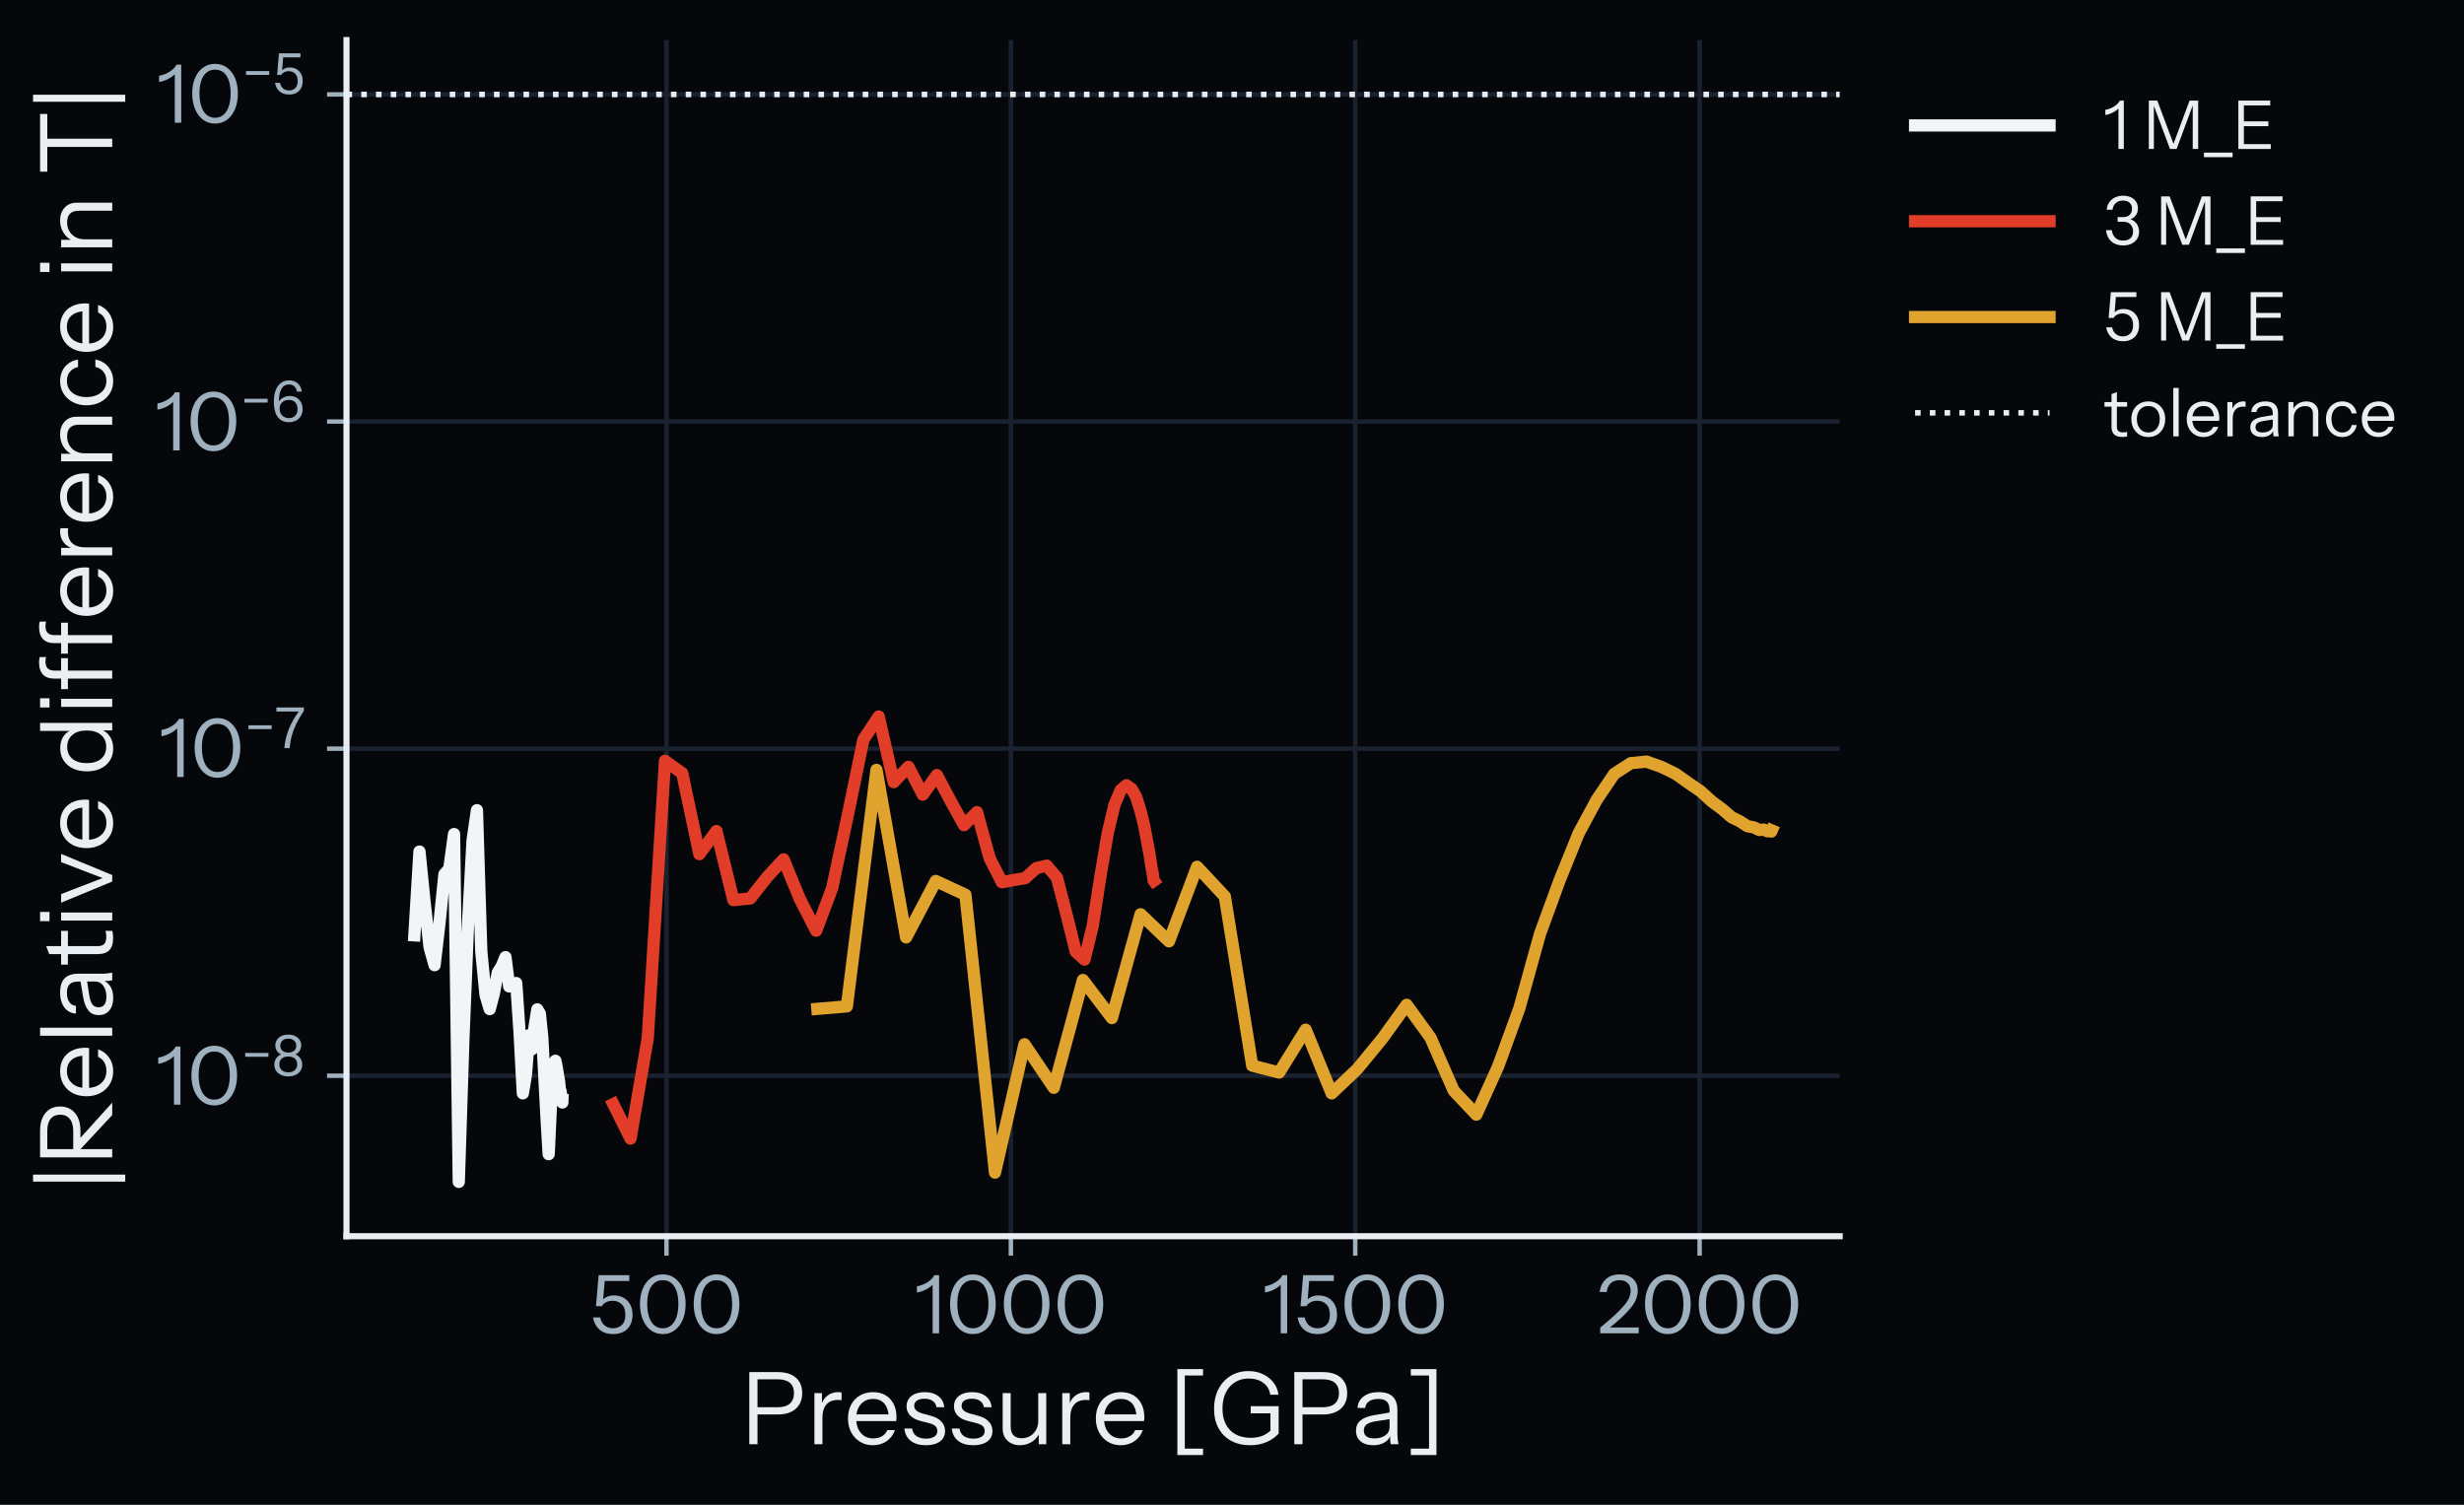
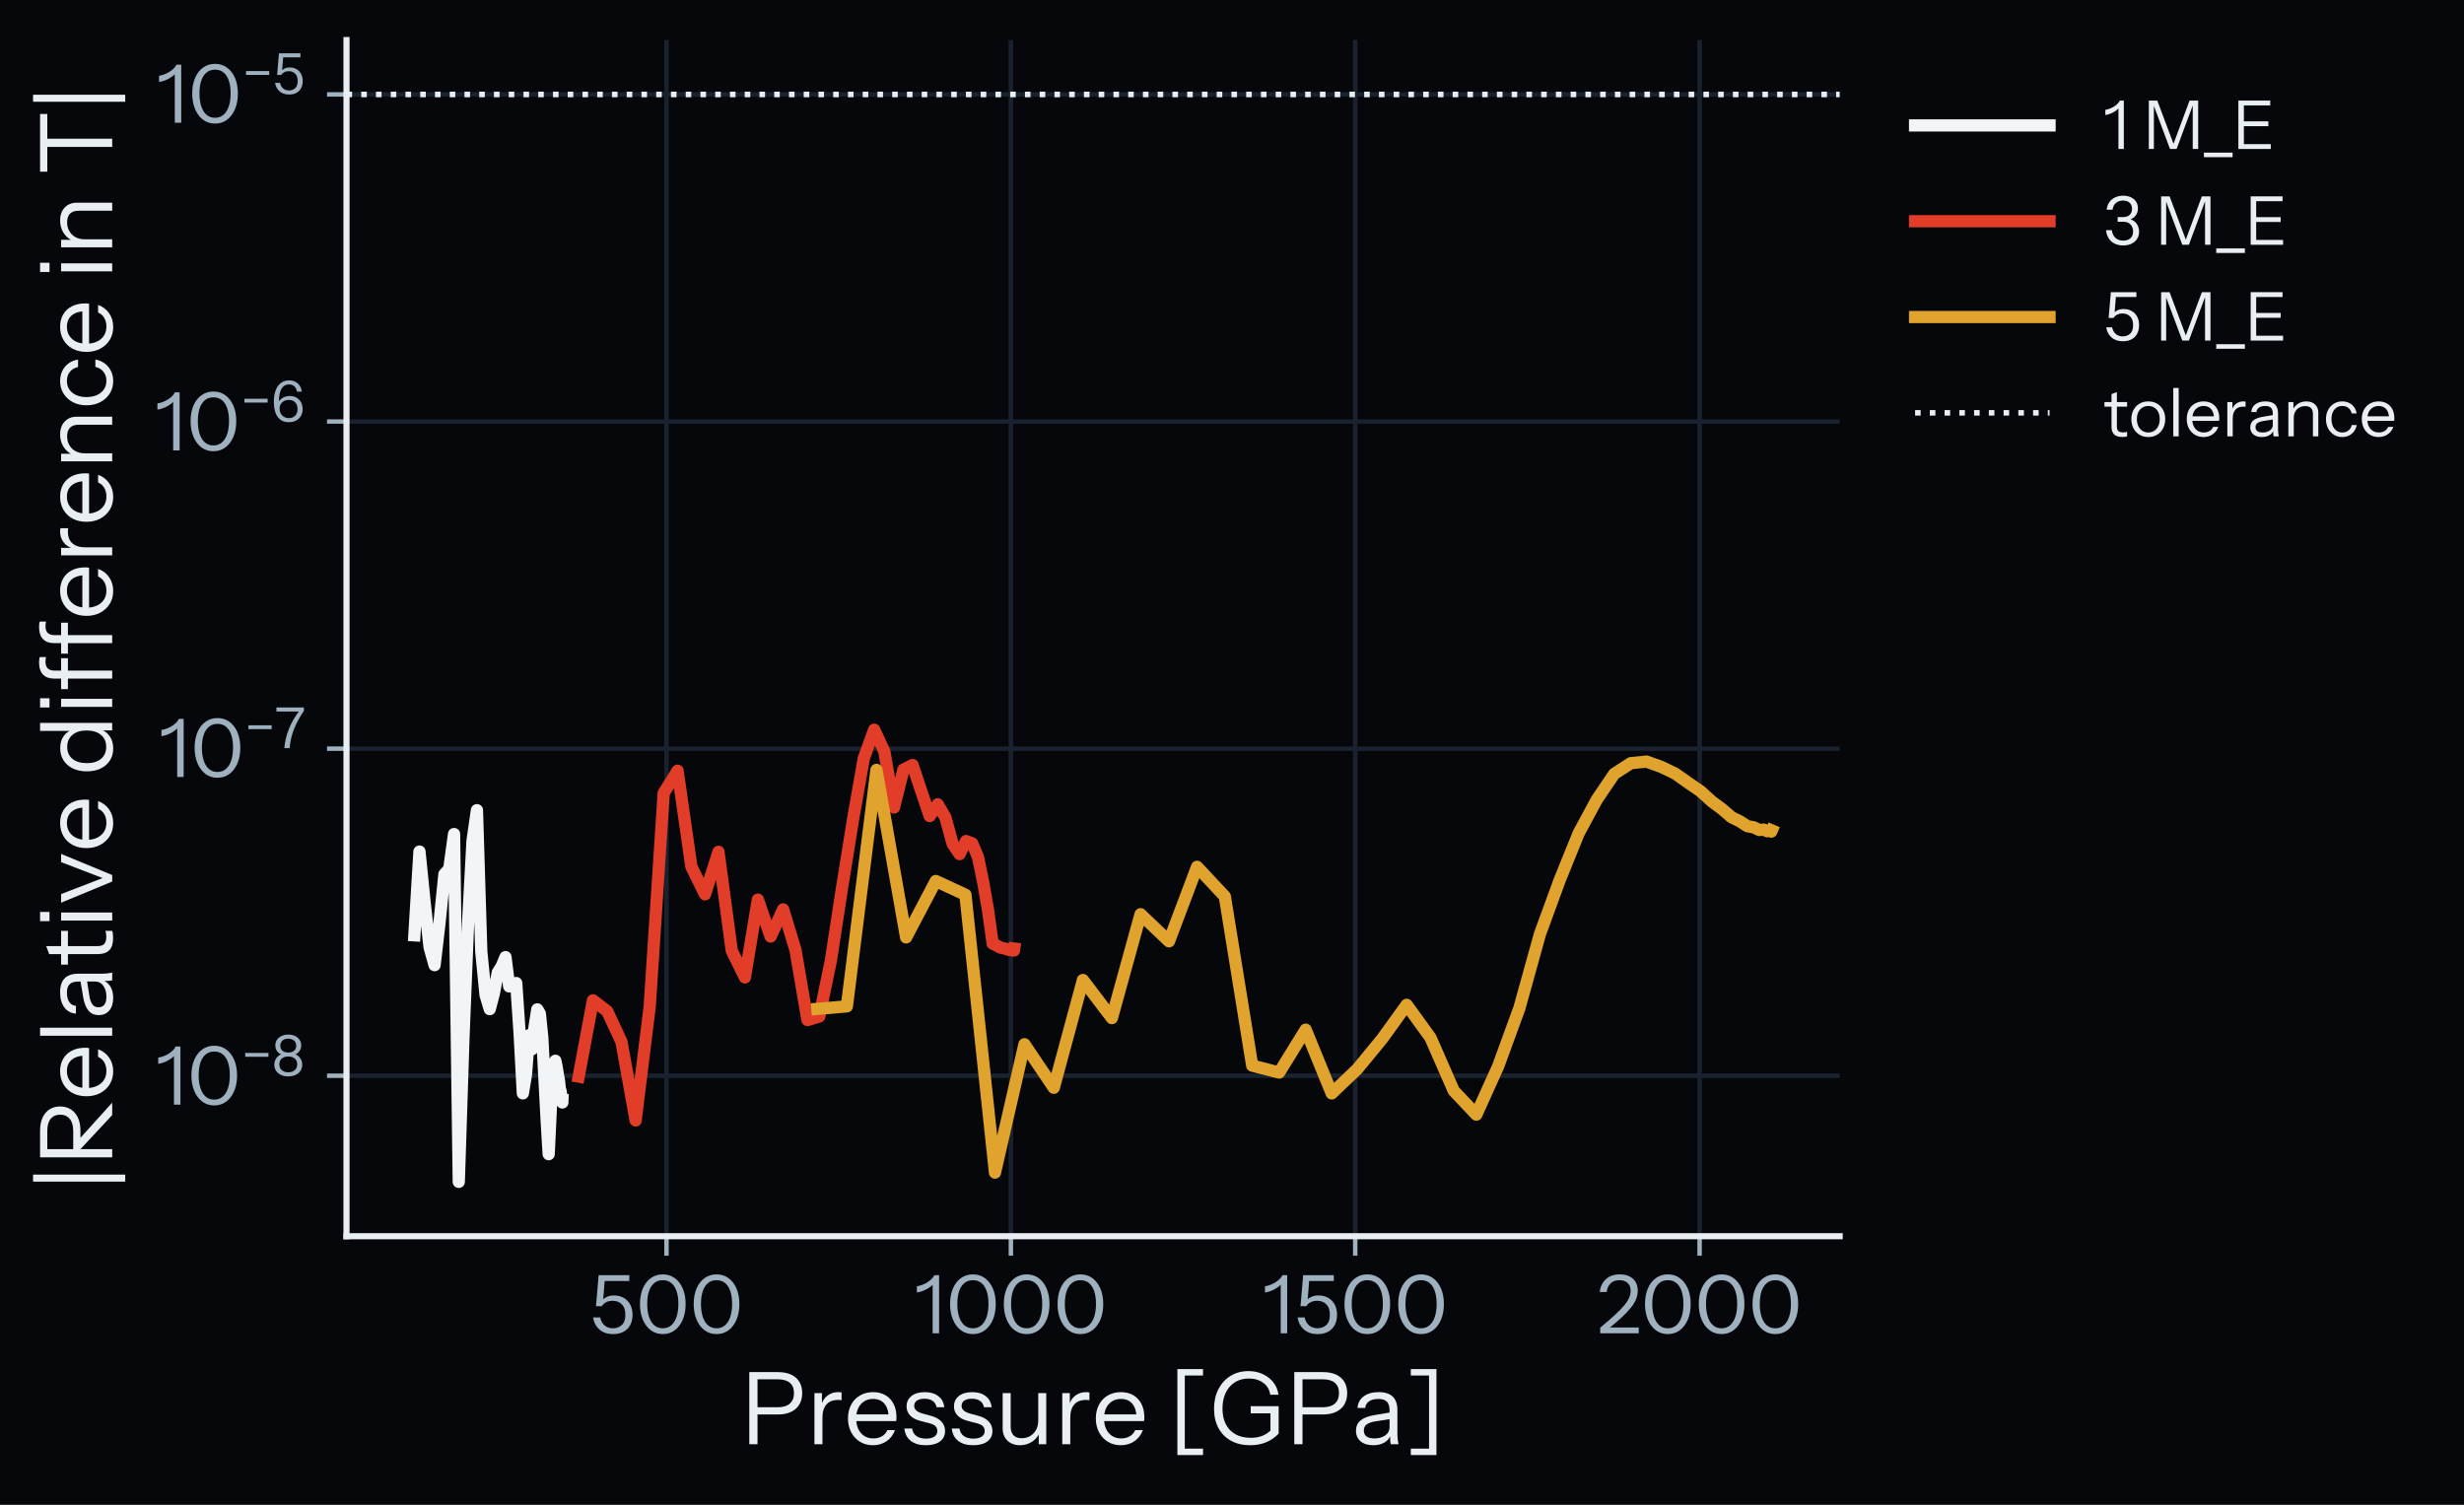
<svg xmlns="http://www.w3.org/2000/svg" xmlns:xlink="http://www.w3.org/1999/xlink" width="442.712pt" height="270.379pt" viewBox="0 0 442.712 270.379" version="1.1">
  <defs>
    <style type="text/css">*{stroke-linejoin: round; stroke-linecap: butt}</style>
  </defs>
  <g id="figure_1">
    <g id="patch_1">
      <path d="M 0 270.379  L 442.712 270.379  L 442.712 0  L 0 0  z " style="fill: #05070b" />
    </g>
    <g id="axes_1">
      <g id="patch_2">
        <path d="M 62.255 222.116  L 330.534 222.116  L 330.534 7.2  L 62.255 7.2  z " style="fill: #05070b" />
      </g>
      <g id="matplotlib.axis_1">
        <g id="xtick_1">
          <g id="line2d_1">
            <path d="M 119.753 222.116  L 119.753 7.2  " clip-path="url(#p4dc2a68f6b)" style="fill: none; stroke: #1a2230; stroke-width: 0.8; stroke-linecap: square" />
          </g>
          <g id="line2d_2">
            <defs>
              <path id="m2e974000b8" d="M 0 0  L 0 3.5  " style="stroke: #9fb0be; stroke-width: 0.8" />
            </defs>
            <g>
              <use xlink:href="#m2e974000b8" x="119.753" y="222.116" style="fill: #9fb0be; stroke: #9fb0be; stroke-width: 0.8" />
            </g>
          </g>
          <g id="text_1">
            <g style="fill: #9fb0be" transform="translate(105.9349 239.5564) scale(0.145 -0.145)">
              <defs>
                <path id="InstrumentSans-Regular-35" d="M 1869 -64  Q 1184 -64 774 304  Q 365 672 275 1261  L 838 1261  Q 922 845 1194 621  Q 1466 397 1856 397  Q 2266 397 2550 653  Q 2835 909 2835 1466  Q 2835 2022 2550 2300  Q 2266 2579 1830 2579  Q 1517 2579 1286 2451  Q 1056 2323 979 2150  L 506 2150  L 717 4608  L 3149 4608  L 3149 4147  L 1030 4147  L 1210 4339  L 1062 2483  L 941 2528  Q 1056 2720 1312 2861  Q 1568 3002 1939 3002  Q 2368 3002 2697 2816  Q 3027 2630 3216 2288  Q 3405 1946 3405 1466  Q 3405 986 3216 643  Q 3027 301 2684 118  Q 2342 -64 1869 -64  z " transform="scale(0.015625)" />
                <path id="InstrumentSans-Regular-30" d="M 2131 -64  Q 1587 -64 1180 240  Q 774 544 547 1085  Q 320 1626 320 2323  Q 320 3021 544 3549  Q 768 4077 1177 4374  Q 1587 4672 2131 4672  Q 2675 4672 3081 4374  Q 3488 4077 3715 3549  Q 3942 3021 3942 2323  Q 3942 1619 3715 1081  Q 3488 544 3081 240  Q 2675 -64 2131 -64  z M 2131 397  Q 2522 397 2797 630  Q 3072 864 3219 1296  Q 3366 1728 3366 2330  Q 3366 2925 3222 3347  Q 3078 3770 2803 3990  Q 2528 4211 2131 4211  Q 1734 4211 1459 3987  Q 1184 3763 1040 3344  Q 896 2925 896 2330  Q 896 1728 1043 1293  Q 1190 858 1465 627  Q 1741 397 2131 397  z " transform="scale(0.015625)" />
              </defs>
              <use xlink:href="#InstrumentSans-Regular-35" />
              <use xlink:href="#InstrumentSans-Regular-30" transform="translate(57.39999 0)" />
              <use xlink:href="#InstrumentSans-Regular-30" transform="translate(124 0)" />
            </g>
          </g>
        </g>
        <g id="xtick_2">
          <g id="line2d_3">
            <path d="M 181.626 222.116  L 181.626 7.2  " clip-path="url(#p4dc2a68f6b)" style="fill: none; stroke: #1a2230; stroke-width: 0.8; stroke-linecap: square" />
          </g>
          <g id="line2d_4">
            <g>
              <use xlink:href="#m2e974000b8" x="181.626" y="222.116" style="fill: #9fb0be; stroke: #9fb0be; stroke-width: 0.8" />
            </g>
          </g>
          <g id="text_2">
            <g style="fill: #9fb0be" transform="translate(164.3071 239.5564) scale(0.145 -0.145)">
              <defs>
                <path id="InstrumentSans-Regular-31" d="M 1440 0  L 1440 4083  L 1574 4051  Q 1498 3878 1280 3705  Q 1062 3533 777 3405  Q 493 3277 192 3232  L 192 3725  Q 493 3776 768 3904  Q 1043 4032 1257 4214  Q 1472 4397 1574 4608  L 1952 4608  L 1952 0  L 1440 0  z " transform="scale(0.015625)" />
              </defs>
              <use xlink:href="#InstrumentSans-Regular-31" />
              <use xlink:href="#InstrumentSans-Regular-30" transform="translate(39.09999 0)" />
              <use xlink:href="#InstrumentSans-Regular-30" transform="translate(105.7 0)" />
              <use xlink:href="#InstrumentSans-Regular-30" transform="translate(172.3 0)" />
            </g>
          </g>
        </g>
        <g id="xtick_3">
          <g id="line2d_5">
            <path d="M 243.498 222.116  L 243.498 7.2  " clip-path="url(#p4dc2a68f6b)" style="fill: none; stroke: #1a2230; stroke-width: 0.8; stroke-linecap: square" />
          </g>
          <g id="line2d_6">
            <g>
              <use xlink:href="#m2e974000b8" x="243.498" y="222.116" style="fill: #9fb0be; stroke: #9fb0be; stroke-width: 0.8" />
            </g>
          </g>
          <g id="text_3">
            <g style="fill: #9fb0be" transform="translate(226.8458 239.5564) scale(0.145 -0.145)">
              <use xlink:href="#InstrumentSans-Regular-31" />
              <use xlink:href="#InstrumentSans-Regular-35" transform="translate(39.09999 0)" />
              <use xlink:href="#InstrumentSans-Regular-30" transform="translate(96.49998 0)" />
              <use xlink:href="#InstrumentSans-Regular-30" transform="translate(163.1 0)" />
            </g>
          </g>
        </g>
        <g id="xtick_4">
          <g id="line2d_7">
            <path d="M 305.371 222.116  L 305.371 7.2  " clip-path="url(#p4dc2a68f6b)" style="fill: none; stroke: #1a2230; stroke-width: 0.8; stroke-linecap: square" />
          </g>
          <g id="line2d_8">
            <g>
              <use xlink:href="#m2e974000b8" x="305.371" y="222.116" style="fill: #9fb0be; stroke: #9fb0be; stroke-width: 0.8" />
            </g>
          </g>
          <g id="text_4">
            <g style="fill: #9fb0be" transform="translate(286.9353 239.5564) scale(0.145 -0.145)">
              <defs>
                <path id="InstrumentSans-Regular-32" d="M 256 0  L 256 448  Q 947 1018 1411 1446  Q 1875 1875 2153 2208  Q 2432 2541 2550 2819  Q 2669 3098 2669 3366  Q 2669 3763 2432 3987  Q 2195 4211 1779 4211  Q 1350 4211 1088 3968  Q 826 3725 768 3270  L 218 3270  Q 282 3898 701 4285  Q 1120 4672 1818 4672  Q 2464 4672 2848 4326  Q 3232 3981 3232 3379  Q 3232 3053 3107 2726  Q 2982 2400 2697 2041  Q 2413 1683 1949 1251  Q 1485 819 800 275  L 678 461  L 3309 461  L 3309 0  L 256 0  z " transform="scale(0.015625)" />
              </defs>
              <use xlink:href="#InstrumentSans-Regular-32" />
              <use xlink:href="#InstrumentSans-Regular-30" transform="translate(54.49999 0)" />
              <use xlink:href="#InstrumentSans-Regular-30" transform="translate(121.1 0)" />
              <use xlink:href="#InstrumentSans-Regular-30" transform="translate(187.7 0)" />
            </g>
          </g>
        </g>
        <g id="text_5">
          <g style="fill: #e9eef2" transform="translate(133.081 259.4889) scale(0.18 -0.18)">
            <defs>
              <path id="InstrumentSans-Regular-50" d="M 550 0  L 550 4608  L 2381 4608  Q 2874 4608 3219 4448  Q 3565 4288 3747 3987  Q 3930 3686 3930 3264  Q 3930 2842 3747 2538  Q 3565 2234 3219 2067  Q 2874 1901 2381 1901  L 934 1901  L 934 2362  L 2362 2362  Q 2874 2362 3139 2595  Q 3405 2829 3405 3264  Q 3405 3699 3142 3923  Q 2880 4147 2362 4147  L 1075 4147  L 1075 0  L 550 0  z " transform="scale(0.015625)" />
              <path id="InstrumentSans-Regular-72" d="M 512 0  L 512 3264  L 992 3264  L 992 2432  L 1024 2432  L 1024 0  L 512 0  z M 1024 1702  L 941 2477  Q 1056 2893 1350 3110  Q 1645 3328 2029 3328  Q 2189 3328 2246 3302  L 2246 2810  Q 2214 2822 2156 2825  Q 2099 2829 2016 2829  Q 1530 2829 1277 2537  Q 1024 2246 1024 1702  z " transform="scale(0.015625)" />
              <path id="InstrumentSans-Regular-65" d="M 1850 -64  Q 1382 -64 1024 157  Q 666 378 461 762  Q 256 1146 256 1645  Q 256 2144 457 2525  Q 659 2906 1024 3117  Q 1389 3328 1862 3328  Q 2317 3328 2653 3129  Q 2989 2931 3171 2572  Q 3354 2214 3354 1728  Q 3354 1664 3350 1606  Q 3347 1549 3334 1478  L 640 1478  L 640 1907  L 3021 1907  L 2854 1670  Q 2854 2259 2595 2576  Q 2336 2893 1862 2893  Q 1376 2893 1078 2557  Q 781 2221 781 1651  Q 781 1069 1078 720  Q 1376 371 1875 371  Q 2189 371 2425 508  Q 2662 646 2771 902  L 3258 902  Q 3098 454 2723 195  Q 2349 -64 1850 -64  z " transform="scale(0.015625)" />
              <path id="InstrumentSans-Regular-73" d="M 1619 -64  Q 1018 -64 659 214  Q 301 493 250 1005  L 742 1005  Q 787 691 1017 524  Q 1248 358 1632 358  Q 1971 358 2163 486  Q 2355 614 2355 851  Q 2355 1018 2246 1142  Q 2138 1267 1811 1350  L 1286 1485  Q 838 1600 614 1840  Q 390 2080 390 2413  Q 390 2835 704 3081  Q 1018 3328 1555 3328  Q 2086 3328 2419 3072  Q 2752 2816 2797 2362  L 2304 2362  Q 2259 2624 2060 2765  Q 1862 2906 1536 2906  Q 1222 2906 1049 2787  Q 877 2669 877 2451  Q 877 2285 1001 2163  Q 1126 2042 1421 1958  L 1933 1818  Q 2387 1696 2617 1446  Q 2848 1197 2848 845  Q 2848 416 2521 176  Q 2195 -64 1619 -64  z " transform="scale(0.015625)" />
              <path id="InstrumentSans-Regular-75" d="M 1574 -64  Q 1254 -64 1004 67  Q 755 198 614 438  Q 474 678 474 992  L 474 3264  L 986 3264  L 986 1126  Q 986 755 1168 569  Q 1350 384 1690 384  Q 1997 384 2233 525  Q 2470 666 2608 918  Q 2746 1171 2746 1498  L 2829 723  Q 2669 358 2329 147  Q 1990 -64 1574 -64  z M 2778 0  L 2778 768  L 2746 768  L 2746 3264  L 3258 3264  L 3258 0  L 2778 0  z " transform="scale(0.015625)" />
              <path id="InstrumentSans-Regular-20" transform="scale(0.015625)" />
              <path id="InstrumentSans-Regular-5b" d="M 576 -691  L 576 4800  L 2214 4800  L 2214 4390  L 1050 4390  L 1050 -282  L 2214 -282  L 2214 -691  L 576 -691  z " transform="scale(0.015625)" />
              <path id="InstrumentSans-Regular-47" d="M 2624 -64  Q 1920 -64 1401 224  Q 883 512 601 1033  Q 320 1555 320 2266  Q 320 2976 598 3517  Q 877 4058 1373 4365  Q 1869 4672 2515 4672  Q 3021 4672 3433 4480  Q 3846 4288 4112 3949  Q 4378 3610 4435 3162  L 3910 3162  Q 3846 3635 3472 3916  Q 3098 4198 2534 4198  Q 2029 4198 1651 3958  Q 1274 3718 1066 3289  Q 858 2861 858 2278  Q 858 1696 1072 1277  Q 1286 858 1692 634  Q 2099 410 2669 410  Q 3059 410 3366 522  Q 3674 634 3923 870  L 4448 678  Q 4096 307 3638 121  Q 3181 -64 2624 -64  z M 3923 678  L 3923 2170  L 4122 1971  L 2662 1971  L 2662 2432  L 4448 2432  L 4448 678  L 3923 678  z " transform="scale(0.015625)" />
              <path id="InstrumentSans-Regular-61" d="M 2515 0  Q 2490 109 2480 249  Q 2470 390 2470 608  L 2438 608  L 2438 2170  Q 2438 2541 2268 2717  Q 2099 2893 1722 2893  Q 1350 2893 1129 2742  Q 909 2592 883 2317  L 390 2317  Q 422 2790 787 3059  Q 1152 3328 1741 3328  Q 2349 3328 2643 3040  Q 2938 2752 2938 2176  L 2938 608  Q 2938 467 2957 316  Q 2976 166 3008 0  L 2515 0  z M 1395 -64  Q 890 -64 592 182  Q 294 429 294 858  Q 294 1286 588 1523  Q 883 1760 1446 1856  L 2586 2048  L 2586 1626  L 1523 1459  Q 1165 1402 979 1267  Q 794 1133 794 877  Q 794 627 963 499  Q 1133 371 1466 371  Q 1894 371 2166 566  Q 2438 762 2438 1075  L 2522 621  Q 2419 294 2121 115  Q 1824 -64 1395 -64  z " transform="scale(0.015625)" />
              <path id="InstrumentSans-Regular-5d" d="M 2022 4800  L 2022 -691  L 384 -691  L 384 -282  L 1549 -282  L 1549 4390  L 384 4390  L 384 4800  L 2022 4800  z " transform="scale(0.015625)" />
            </defs>
            <use xlink:href="#InstrumentSans-Regular-50" />
            <use xlink:href="#InstrumentSans-Regular-72" transform="translate(65.59999 0)" />
            <use xlink:href="#InstrumentSans-Regular-65" transform="translate(103.1 0)" />
            <use xlink:href="#InstrumentSans-Regular-73" transform="translate(159.5 0)" />
            <use xlink:href="#InstrumentSans-Regular-73" transform="translate(206.8 0)" />
            <use xlink:href="#InstrumentSans-Regular-75" transform="translate(254.0999 0)" />
            <use xlink:href="#InstrumentSans-Regular-72" transform="translate(312.9999 0)" />
            <use xlink:href="#InstrumentSans-Regular-65" transform="translate(350.4999 0)" />
            <use xlink:href="#InstrumentSans-Regular-20" transform="translate(406.8999 0)" />
            <use xlink:href="#InstrumentSans-Regular-5b" transform="translate(426.8999 0)" />
            <use xlink:href="#InstrumentSans-Regular-47" transform="translate(467.4999 0)" />
            <use xlink:href="#InstrumentSans-Regular-50" transform="translate(543.9999 0)" />
            <use xlink:href="#InstrumentSans-Regular-61" transform="translate(609.5999 0)" />
            <use xlink:href="#InstrumentSans-Regular-5d" transform="translate(662.8999 0)" />
          </g>
        </g>
      </g>
      <g id="matplotlib.axis_2">
        <g id="ytick_1">
          <g id="line2d_9">
            <path d="M 62.255 193.283  L 330.534 193.283  " clip-path="url(#p4dc2a68f6b)" style="fill: none; stroke: #1a2230; stroke-width: 0.8; stroke-linecap: square" />
          </g>
          <g id="line2d_10">
            <defs>
              <path id="m2f46859ac6" d="M 0 0  L -3.5 0  " style="stroke: #9fb0be; stroke-width: 0.8" />
            </defs>
            <g>
              <use xlink:href="#m2f46859ac6" x="62.255" y="193.283" style="fill: #9fb0be; stroke: #9fb0be; stroke-width: 0.8" />
            </g>
          </g>
          <g id="text_6">
            <g style="fill: #9fb0be" transform="translate(27.995 198.5027) scale(0.145 -0.145)">
              <defs>
                <path id="InstrumentSans-Regular-2212" d="M 384 2157  L 384 2592  L 3014 2592  L 3014 2157  L 384 2157  z " transform="scale(0.015625)" />
                <path id="InstrumentSans-Regular-38" d="M 1862 -64  Q 1376 -64 1021 109  Q 666 282 474 582  Q 282 883 282 1254  Q 282 1600 435 1881  Q 589 2163 848 2329  Q 1107 2496 1421 2496  L 1434 2362  Q 1139 2362 902 2506  Q 666 2650 531 2899  Q 397 3149 397 3450  Q 397 3808 582 4083  Q 768 4358 1101 4515  Q 1434 4672 1869 4672  Q 2304 4672 2630 4515  Q 2957 4358 3142 4083  Q 3328 3808 3328 3456  Q 3328 3149 3193 2902  Q 3059 2656 2822 2509  Q 2586 2362 2285 2362  L 2304 2496  Q 2624 2496 2880 2329  Q 3136 2163 3289 1881  Q 3443 1600 3443 1254  Q 3443 883 3251 582  Q 3059 282 2704 109  Q 2349 -64 1862 -64  z M 1862 397  Q 2330 397 2602 646  Q 2874 896 2874 1306  Q 2874 1715 2605 1952  Q 2336 2189 1862 2189  Q 1389 2189 1120 1952  Q 851 1715 851 1306  Q 851 896 1123 646  Q 1395 397 1862 397  z M 1862 2637  Q 2285 2637 2525 2848  Q 2765 3059 2765 3411  Q 2765 3776 2515 3993  Q 2266 4211 1862 4211  Q 1453 4211 1206 3993  Q 960 3776 960 3411  Q 960 3059 1203 2848  Q 1446 2637 1862 2637  z " transform="scale(0.015625)" />
              </defs>
              <use xlink:href="#InstrumentSans-Regular-31" transform="translate(0 0.2)" />
              <use xlink:href="#InstrumentSans-Regular-30" transform="translate(39.09999 0.2)" />
              <use xlink:href="#InstrumentSans-Regular-2212" transform="translate(106.5925 35.9) scale(0.7)" />
              <use xlink:href="#InstrumentSans-Regular-38" transform="translate(143.7625 35.9) scale(0.7)" />
            </g>
          </g>
        </g>
        <g id="ytick_2">
          <g id="line2d_11">
            <path d="M 62.255 134.511  L 330.534 134.511  " clip-path="url(#p4dc2a68f6b)" style="fill: none; stroke: #1a2230; stroke-width: 0.8; stroke-linecap: square" />
          </g>
          <g id="line2d_12">
            <g>
              <use xlink:href="#m2f46859ac6" x="62.255" y="134.511" style="fill: #9fb0be; stroke: #9fb0be; stroke-width: 0.8" />
            </g>
          </g>
          <g id="text_7">
            <g style="fill: #9fb0be" transform="translate(28.575 139.7315) scale(0.145 -0.145)">
              <defs>
                <path id="InstrumentSans-Regular-37" d="M 1050 0  Q 1139 1088 1558 2153  Q 1978 3219 2816 4333  L 2848 4147  L 154 4147  L 154 4608  L 3264 4608  L 3264 4224  Q 2752 3475 2416 2777  Q 2080 2080 1894 1398  Q 1709 717 1658 0  L 1050 0  z " transform="scale(0.015625)" />
              </defs>
              <use xlink:href="#InstrumentSans-Regular-31" transform="translate(0 0.9)" />
              <use xlink:href="#InstrumentSans-Regular-30" transform="translate(39.09999 0.9)" />
              <use xlink:href="#InstrumentSans-Regular-2212" transform="translate(106.5925 36.6) scale(0.7)" />
              <use xlink:href="#InstrumentSans-Regular-37" transform="translate(143.7625 36.6) scale(0.7)" />
            </g>
          </g>
        </g>
        <g id="ytick_3">
          <g id="line2d_13">
            <path d="M 62.255 75.74  L 330.534 75.74  " clip-path="url(#p4dc2a68f6b)" style="fill: none; stroke: #1a2230; stroke-width: 0.8; stroke-linecap: square" />
          </g>
          <g id="line2d_14">
            <g>
              <use xlink:href="#m2f46859ac6" x="62.255" y="75.74" style="fill: #9fb0be; stroke: #9fb0be; stroke-width: 0.8" />
            </g>
          </g>
          <g id="text_8">
            <g style="fill: #9fb0be" transform="translate(27.85 80.96019) scale(0.145 -0.145)">
              <defs>
                <path id="InstrumentSans-Regular-36" d="M 2010 -64  Q 1197 -64 758 528  Q 320 1120 320 2240  Q 320 3014 528 3558  Q 736 4102 1126 4387  Q 1517 4672 2054 4672  Q 2643 4672 3027 4333  Q 3411 3994 3494 3398  L 2931 3398  Q 2874 3795 2640 4003  Q 2406 4211 2048 4211  Q 1478 4211 1187 3724  Q 896 3238 896 2266  L 896 1850  L 749 1907  Q 806 2208 1004 2432  Q 1203 2656 1497 2781  Q 1792 2906 2131 2906  Q 2566 2906 2889 2717  Q 3213 2528 3395 2192  Q 3578 1856 3578 1408  Q 3578 966 3379 633  Q 3181 301 2829 118  Q 2477 -64 2010 -64  z M 2029 397  Q 2464 397 2733 672  Q 3002 947 3002 1414  Q 3002 1901 2742 2179  Q 2483 2458 2016 2458  Q 1568 2458 1270 2195  Q 973 1933 973 1472  Q 973 1152 1110 909  Q 1248 666 1488 531  Q 1728 397 2029 397  z " transform="scale(0.015625)" />
              </defs>
              <use xlink:href="#InstrumentSans-Regular-31" transform="translate(0 0.2)" />
              <use xlink:href="#InstrumentSans-Regular-30" transform="translate(39.09999 0.2)" />
              <use xlink:href="#InstrumentSans-Regular-2212" transform="translate(106.5925 35.9) scale(0.7)" />
              <use xlink:href="#InstrumentSans-Regular-36" transform="translate(143.7625 35.9) scale(0.7)" />
            </g>
          </g>
        </g>
        <g id="ytick_4">
          <g id="line2d_15">
            <path d="M 62.255 16.969  L 330.534 16.969  " clip-path="url(#p4dc2a68f6b)" style="fill: none; stroke: #1a2230; stroke-width: 0.8; stroke-linecap: square" />
          </g>
          <g id="line2d_16">
            <g>
              <use xlink:href="#m2f46859ac6" x="62.255" y="16.969" style="fill: #9fb0be; stroke: #9fb0be; stroke-width: 0.8" />
            </g>
          </g>
          <g id="text_9">
            <g style="fill: #9fb0be" transform="translate(28.14 22.18893) scale(0.145 -0.145)">
              <use xlink:href="#InstrumentSans-Regular-31" transform="translate(0 0.9)" />
              <use xlink:href="#InstrumentSans-Regular-30" transform="translate(39.09999 0.9)" />
              <use xlink:href="#InstrumentSans-Regular-2212" transform="translate(106.5925 36.6) scale(0.7)" />
              <use xlink:href="#InstrumentSans-Regular-35" transform="translate(143.7625 36.6) scale(0.7)" />
            </g>
          </g>
        </g>
        <g id="text_10">
          <g style="fill: #e9eef2" transform="translate(20.16 213.8508) rotate(-90) scale(0.18 -0.18)">
            <defs>
              <path id="InstrumentSans-Regular-7c" d="M 550 -832  L 550 5056  L 998 5056  L 998 -832  L 550 -832  z " transform="scale(0.015625)" />
              <path id="InstrumentSans-Regular-52" d="M 550 0  L 550 4608  L 2253 4608  Q 2746 4608 3091 4448  Q 3437 4288 3619 4003  Q 3802 3718 3802 3328  Q 3802 2938 3619 2646  Q 3437 2355 3091 2192  Q 2746 2029 2253 2029  L 934 2029  L 934 2490  L 2234 2490  Q 2746 2490 3011 2714  Q 3277 2938 3277 3328  Q 3277 3712 3014 3929  Q 2752 4147 2234 4147  L 1075 4147  L 1075 0  L 550 0  z M 3251 0  L 800 2285  L 1517 2285  L 4045 0  L 3251 0  z " transform="scale(0.015625)" />
              <path id="InstrumentSans-Regular-6c" d="M 512 0  L 512 4608  L 1024 4608  L 1024 0  L 512 0  z " transform="scale(0.015625)" />
              <path id="InstrumentSans-Regular-74" d="M 1818 -58  Q 1274 -58 1027 188  Q 781 435 781 902  L 781 4026  L 1293 4218  L 1293 909  Q 1293 634 1433 506  Q 1574 378 1894 378  Q 2022 378 2115 394  Q 2208 410 2266 435  L 2266 0  Q 2202 -26 2083 -42  Q 1965 -58 1818 -58  z M 109 2829  L 109 3264  L 2266 3264  L 2266 2829  L 109 2829  z " transform="scale(0.015625)" />
              <path id="InstrumentSans-Regular-69" d="M 512 0  L 512 3264  L 1024 3264  L 1024 0  L 512 0  z M 472 4006  L 472 4608  L 1061 4608  L 1061 4006  L 472 4006  z " transform="scale(0.015625)" />
              <path id="InstrumentSans-Regular-76" d="M 1466 0  L 115 3264  L 666 3264  L 1792 346  L 1587 346  L 2707 3264  L 3232 3264  L 1882 0  L 1466 0  z " transform="scale(0.015625)" />
              <path id="InstrumentSans-Regular-64" d="M 2886 0  L 2886 762  L 2950 742  Q 2829 371 2505 153  Q 2182 -64 1734 -64  Q 1293 -64 963 147  Q 634 358 451 736  Q 269 1114 269 1619  Q 269 2131 454 2515  Q 640 2899 973 3110  Q 1306 3322 1754 3322  Q 2214 3322 2528 3098  Q 2842 2874 2957 2464  L 2854 2451  L 2854 4608  L 3366 4608  L 3366 0  L 2886 0  z M 1830 384  Q 2323 384 2601 720  Q 2880 1056 2880 1638  Q 2880 2208 2598 2541  Q 2317 2874 1830 2874  Q 1344 2874 1069 2541  Q 794 2208 794 1619  Q 794 1043 1069 713  Q 1344 384 1830 384  z " transform="scale(0.015625)" />
              <path id="InstrumentSans-Regular-66" d="M 781 0  L 781 3725  Q 781 4173 1040 4422  Q 1299 4672 1830 4672  Q 1958 4672 2032 4659  Q 2106 4646 2157 4627  L 2157 4224  Q 2112 4237 2032 4249  Q 1952 4262 1862 4262  Q 1568 4262 1430 4115  Q 1293 3968 1293 3699  L 1293 0  L 781 0  z M 109 2829  L 109 3264  L 2086 3264  L 2086 2829  L 109 2829  z " transform="scale(0.015625)" />
              <path id="InstrumentSans-Regular-6e" d="M 512 0  L 512 3264  L 992 3264  L 992 2496  L 1024 2496  L 1024 0  L 512 0  z M 2848 0  L 2848 2138  Q 2848 2509 2662 2694  Q 2477 2880 2112 2880  Q 1792 2880 1545 2739  Q 1299 2598 1161 2348  Q 1024 2099 1024 1766  L 941 2541  Q 1107 2906 1449 3117  Q 1792 3328 2227 3328  Q 2739 3328 3049 3037  Q 3360 2746 3360 2272  L 3360 0  L 2848 0  z " transform="scale(0.015625)" />
              <path id="InstrumentSans-Regular-63" d="M 1805 -64  Q 1357 -64 1008 157  Q 659 378 457 765  Q 256 1152 256 1645  Q 256 2138 457 2515  Q 659 2893 1008 3110  Q 1357 3328 1798 3328  Q 2163 3328 2454 3187  Q 2746 3046 2934 2787  Q 3123 2528 3174 2182  L 2701 2182  Q 2637 2496 2406 2694  Q 2176 2893 1811 2893  Q 1498 2893 1267 2739  Q 1037 2586 909 2304  Q 781 2022 781 1645  Q 781 1267 909 979  Q 1037 691 1270 531  Q 1504 371 1818 371  Q 2170 371 2406 566  Q 2643 762 2707 1075  L 3181 1075  Q 3123 736 2928 477  Q 2733 218 2445 77  Q 2157 -64 1805 -64  z " transform="scale(0.015625)" />
              <path id="InstrumentSans-Regular-54" d="M 1811 0  L 1811 4147  L 230 4147  L 230 4608  L 3917 4608  L 3917 4147  L 2336 4147  L 2336 0  L 1811 0  z " transform="scale(0.015625)" />
            </defs>
            <use xlink:href="#InstrumentSans-Regular-7c" />
            <use xlink:href="#InstrumentSans-Regular-52" transform="translate(24.2 0)" />
            <use xlink:href="#InstrumentSans-Regular-65" transform="translate(89.79999 0)" />
            <use xlink:href="#InstrumentSans-Regular-6c" transform="translate(146.2 0)" />
            <use xlink:href="#InstrumentSans-Regular-61" transform="translate(170.2 0)" />
            <use xlink:href="#InstrumentSans-Regular-74" transform="translate(223.5 0)" />
            <use xlink:href="#InstrumentSans-Regular-69" transform="translate(261.2 0)" />
            <use xlink:href="#InstrumentSans-Regular-76" transform="translate(285.1999 0)" />
            <use xlink:href="#InstrumentSans-Regular-65" transform="translate(337.4999 0)" />
            <use xlink:href="#InstrumentSans-Regular-20" transform="translate(393.8999 0)" />
            <use xlink:href="#InstrumentSans-Regular-64" transform="translate(413.8999 0)" />
            <use xlink:href="#InstrumentSans-Regular-69" transform="translate(474.4999 0)" />
            <use xlink:href="#InstrumentSans-Regular-66" transform="translate(498.4999 0)" />
            <use xlink:href="#InstrumentSans-Regular-66" transform="translate(533.8999 0)" />
            <use xlink:href="#InstrumentSans-Regular-65" transform="translate(569.2999 0)" />
            <use xlink:href="#InstrumentSans-Regular-72" transform="translate(625.6999 0)" />
            <use xlink:href="#InstrumentSans-Regular-65" transform="translate(663.1998 0)" />
            <use xlink:href="#InstrumentSans-Regular-6e" transform="translate(719.5998 0)" />
            <use xlink:href="#InstrumentSans-Regular-63" transform="translate(779.4998 0)" />
            <use xlink:href="#InstrumentSans-Regular-65" transform="translate(832.7998 0)" />
            <use xlink:href="#InstrumentSans-Regular-20" transform="translate(889.1998 0)" />
            <use xlink:href="#InstrumentSans-Regular-69" transform="translate(909.1998 0)" />
            <use xlink:href="#InstrumentSans-Regular-6e" transform="translate(933.1998 0)" />
            <use xlink:href="#InstrumentSans-Regular-20" transform="translate(993.0998 0)" />
            <use xlink:href="#InstrumentSans-Regular-54" transform="translate(1013.1 0)" />
            <use xlink:href="#InstrumentSans-Regular-7c" transform="translate(1077.9 0)" />
          </g>
        </g>
      </g>
      <g id="line2d_17">
        <path d="M 101.053 197.638  L 101.04 198.086  L 101.002 197.591  L 100.938 197.402  L 100.849 197.115  L 100.735 196.086  L 100.595 195.697  L 100.43 194.168  L 100.24 193.124  L 100.025 191.757  L 99.785 190.594  L 99.521 191.148  L 99.232 193.574  L 98.918 200.211  L 98.581 207.372  L 98.22 201.328  L 97.835 194.037  L 97.427 186.311  L 96.995 182.121  L 96.541 181.356  L 96.065 184.389  L 95.566 188.529  L 95.045 186.004  L 94.503 193.069  L 93.94 196.444  L 93.356 185.59  L 92.752 176.626  L 92.128 176.895  L 91.484 177.227  L 90.822 171.966  L 90.14 173.62  L 89.441 174.723  L 88.725 178.527  L 87.991 181.31  L 87.241 178.783  L 86.476 170.996  L 85.694 145.57  L 84.899 151.082  L 84.089 166.111  L 83.265 186.556  L 82.429 212.347  L 81.581 149.858  L 80.721 156.107  L 79.851 157.077  L 78.971 165.759  L 78.082 173.413  L 77.184 170.184  L 76.279 162.034  L 75.367 153.001  L 74.45 168.051  " clip-path="url(#p4dc2a68f6b)" style="fill: none; stroke: #f2f5f7; stroke-width: 2.2; stroke-linecap: square" />
      </g>
      <g id="line2d_18">
-         <path d="M 207.314 158.25  L 207.265 158.184  L 207.116 156.991  L 206.868 155.659  L 206.52 153.352  L 206.075 151.004  L 205.531 148.123  L 204.889 145.602  L 204.151 143.232  L 203.316 141.729  L 202.386 141.085  L 201.361 141.96  L 200.242 144.588  L 199.032 149.68  L 197.729 157.368  L 196.337 166.341  L 194.856 172.414  L 193.289 171.004  L 191.635 164.343  L 189.898 157.682  L 188.078 155.534  L 186.178 155.987  L 184.2 157.779  L 182.145 158.117  L 180.016 158.516  L 177.814 154.203  L 175.542 145.918  L 173.203 148.254  L 170.798 143.909  L 168.33 139.267  L 165.802 142.784  L 163.216 137.775  L 160.575 140.531  L 157.881 128.734  L 155.138 132.875  L 152.349 146.358  L 149.515 159.577  L 146.641 167.231  L 143.73 161.574  L 140.784 154.402  L 137.808 157.618  L 134.803 161.424  L 131.774 161.726  L 128.724 149.318  L 125.657 153.47  L 122.576 138.914  L 119.484 136.707  L 116.386 186.523  L 113.286 204.578  L 110.187 198.364  " clip-path="url(#p4dc2a68f6b)" style="fill: none; stroke: #e23d28; stroke-width: 2.2; stroke-linecap: square" />
+         <path d="M 182.238 170.435  L 182.199 170.771  L 182.082 170.482  L 181.887 170.769  L 181.613 170.553  L 181.262 170.672  L 180.834 170.512  L 180.329 170.379  L 179.747 170.27  L 179.089 169.895  L 178.356 169.545  L 177.548 163.688  L 176.666 158.57  L 175.71 153.969  L 174.682 151.535  L 173.582 151.114  L 172.411 153.457  L 171.17 151.636  L 169.861 146.864  L 168.485 144.509  L 167.042 146.627  L 165.534 142.169  L 163.963 137.458  L 162.329 138.268  L 160.634 145.077  L 158.881 134.986  L 157.069 131.11  L 155.201 136.26  L 153.279 147.166  L 151.305 159.437  L 149.279 172.627  L 147.205 182.642  L 145.083 183.274  L 142.917 170.654  L 140.707 163.385  L 138.457 168.277  L 136.168 161.637  L 133.842 175.613  L 131.482 170.839  L 129.09 153.05  L 126.669 160.685  L 124.22 155.713  L 121.747 138.478  L 119.252 142.49  L 116.737 180.834  L 114.206 201.313  L 111.661 187.185  L 109.105 181.698  L 106.54 179.731  L 103.97 193.443  " clip-path="url(#p4dc2a68f6b)" style="fill: none; stroke: #e23d28; stroke-width: 2.2; stroke-linecap: square" />
      </g>
      <g id="line2d_19">
        <path d="M 318.34 149.202  L 318.25 149.415  L 317.98 149.178  L 317.53 149.355  L 316.901 149.058  L 316.094 149.128  L 315.109 148.655  L 313.948 148.44  L 312.612 147.572  L 311.101 146.829  L 309.419 145.376  L 307.567 144.003  L 305.547 142.168  L 303.36 140.67  L 301.01 139.006  L 298.5 137.793  L 295.831 136.836  L 293.007 137.121  L 290.032 139.049  L 286.908 143.66  L 283.639 149.723  L 280.229 158.141  L 276.681 167.844  L 273 181.117  L 269.189 191.561  L 265.253 200.268  L 261.196 195.979  L 257.024 186.453  L 252.74 180.538  L 248.35 186.626  L 243.859 192.087  L 239.271 196.454  L 234.593 185.005  L 229.83 192.708  L 224.987 191.463  L 220.069 161.075  L 215.083 155.742  L 210.034 169.131  L 204.929 164.264  L 199.773 182.922  L 194.573 176.081  L 189.336 195.448  L 184.066 187.628  L 178.772 210.685  L 173.459 160.758  L 168.134 158.291  L 162.804 168.424  L 157.477 138.328  L 152.158 180.817  L 146.856 181.265  " clip-path="url(#p4dc2a68f6b)" style="fill: none; stroke: #e0a32e; stroke-width: 2.2; stroke-linecap: square" />
      </g>
      <g id="line2d_20">
        <path d="M 62.255 16.969  L 330.534 16.969  " clip-path="url(#p4dc2a68f6b)" style="fill: none; stroke-dasharray: 1,1.65; stroke-dashoffset: 0; stroke: #e9eef2" />
      </g>
      <g id="patch_3">
        <path d="M 62.255 222.116  L 62.255 7.2  " style="fill: none; stroke: #e9eef2; stroke-width: 1.1; stroke-linejoin: miter; stroke-linecap: square" />
      </g>
      <g id="patch_4">
        <path d="M 62.255 222.116  L 330.534 222.116  " style="fill: none; stroke: #e9eef2; stroke-width: 1.1; stroke-linejoin: miter; stroke-linecap: square" />
      </g>
      <g id="legend_1">
        <g id="line2d_21">
          <path d="M 344.088 22.54  L 356.166 22.54  L 368.245 22.54  " style="fill: none; stroke: #f2f5f7; stroke-width: 2.2; stroke-linecap: square" />
        </g>
        <g id="text_11">
          <g style="fill: #e9eef2" transform="translate(377.9075 26.76717) scale(0.120785 -0.120785)">
            <defs>
              <path id="InstrumentSans-Regular-4d" d="M 550 0  L 550 4608  L 1357 4608  L 3021 166  L 2778 166  L 4429 4608  L 5248 4608  L 5248 0  L 4730 0  L 4730 4333  L 4800 4333  L 3194 0  L 2566 0  L 960 4294  L 1030 4294  L 1030 0  L 550 0  z " transform="scale(0.015625)" />
              <path id="InstrumentSans-Regular-5f" d="M 0 -781  L 0 -346  L 2726 -346  L 2726 -781  L 0 -781  z " transform="scale(0.015625)" />
              <path id="InstrumentSans-Regular-45" d="M 550 0  L 550 4608  L 1075 4608  L 1075 0  L 550 0  z M 819 0  L 819 461  L 3635 461  L 3635 0  L 819 0  z M 819 2170  L 819 2630  L 3405 2630  L 3405 2170  L 819 2170  z M 819 4147  L 819 4608  L 3584 4608  L 3584 4147  L 819 4147  z " transform="scale(0.015625)" />
            </defs>
            <use xlink:href="#InstrumentSans-Regular-31" />
            <use xlink:href="#InstrumentSans-Regular-20" transform="translate(39.09999 0)" />
            <use xlink:href="#InstrumentSans-Regular-4d" transform="translate(59.09998 0)" />
            <use xlink:href="#InstrumentSans-Regular-5f" transform="translate(149.7 0)" />
            <use xlink:href="#InstrumentSans-Regular-45" transform="translate(192.3 0)" />
          </g>
        </g>
        <g id="line2d_22">
          <path d="M 344.088 39.752  L 356.166 39.752  L 368.245 39.752  " style="fill: none; stroke: #e23d28; stroke-width: 2.2; stroke-linecap: square" />
        </g>
        <g id="text_12">
          <g style="fill: #e9eef2" transform="translate(377.9075 43.97903) scale(0.120785 -0.120785)">
            <defs>
              <path id="InstrumentSans-Regular-33" d="M 1894 -64  Q 1434 -64 1085 105  Q 736 275 521 601  Q 307 928 256 1389  L 806 1389  Q 877 909 1158 653  Q 1440 397 1901 397  Q 2336 397 2585 627  Q 2835 858 2835 1254  Q 2835 1670 2592 1929  Q 2349 2189 1939 2189  L 1363 2189  L 1363 2637  L 1920 2637  Q 2291 2637 2512 2851  Q 2733 3066 2733 3424  Q 2733 3802 2499 4006  Q 2266 4211 1869 4211  Q 1478 4211 1203 3984  Q 928 3757 877 3334  L 320 3334  Q 358 3744 563 4041  Q 768 4339 1110 4505  Q 1453 4672 1882 4672  Q 2298 4672 2618 4525  Q 2938 4378 3117 4106  Q 3296 3834 3296 3469  Q 3296 3142 3149 2892  Q 3002 2643 2749 2502  Q 2496 2362 2170 2362  L 2131 2496  Q 2522 2496 2806 2333  Q 3091 2170 3248 1888  Q 3405 1606 3405 1235  Q 3405 851 3213 556  Q 3021 262 2681 99  Q 2342 -64 1894 -64  z " transform="scale(0.015625)" />
            </defs>
            <use xlink:href="#InstrumentSans-Regular-33" />
            <use xlink:href="#InstrumentSans-Regular-20" transform="translate(57.39999 0)" />
            <use xlink:href="#InstrumentSans-Regular-4d" transform="translate(77.39998 0)" />
            <use xlink:href="#InstrumentSans-Regular-5f" transform="translate(168 0)" />
            <use xlink:href="#InstrumentSans-Regular-45" transform="translate(210.6 0)" />
          </g>
        </g>
        <g id="line2d_23">
          <path d="M 344.088 56.963  L 356.166 56.963  L 368.245 56.963  " style="fill: none; stroke: #e0a32e; stroke-width: 2.2; stroke-linecap: square" />
        </g>
        <g id="text_13">
          <g style="fill: #e9eef2" transform="translate(377.9075 61.19089) scale(0.120785 -0.120785)">
            <use xlink:href="#InstrumentSans-Regular-35" />
            <use xlink:href="#InstrumentSans-Regular-20" transform="translate(57.39999 0)" />
            <use xlink:href="#InstrumentSans-Regular-4d" transform="translate(77.39998 0)" />
            <use xlink:href="#InstrumentSans-Regular-5f" transform="translate(168 0)" />
            <use xlink:href="#InstrumentSans-Regular-45" transform="translate(210.6 0)" />
          </g>
        </g>
        <g id="line2d_24">
          <path d="M 344.088 74.175  L 356.166 74.175  L 368.245 74.175  " style="fill: none; stroke-dasharray: 1,1.65; stroke-dashoffset: 0; stroke: #e9eef2" />
        </g>
        <g id="text_14">
          <g style="fill: #e9eef2" transform="translate(377.9075 78.40276) scale(0.120785 -0.120785)">
            <defs>
              <path id="InstrumentSans-Regular-6f" d="M 1869 -64  Q 1389 -64 1024 160  Q 659 384 457 771  Q 256 1158 256 1645  Q 256 2138 461 2515  Q 666 2893 1027 3110  Q 1389 3328 1869 3328  Q 2355 3328 2716 3110  Q 3078 2893 3280 2515  Q 3482 2138 3482 1645  Q 3482 1158 3280 771  Q 3078 384 2716 160  Q 2355 -64 1869 -64  z M 1869 371  Q 2202 371 2445 534  Q 2688 698 2822 986  Q 2957 1274 2957 1651  Q 2957 2214 2659 2553  Q 2362 2893 1869 2893  Q 1382 2893 1081 2553  Q 781 2214 781 1651  Q 781 1274 915 986  Q 1050 698 1296 534  Q 1542 371 1869 371  z " transform="scale(0.015625)" />
            </defs>
            <use xlink:href="#InstrumentSans-Regular-74" />
            <use xlink:href="#InstrumentSans-Regular-6f" transform="translate(37.7 0)" />
            <use xlink:href="#InstrumentSans-Regular-6c" transform="translate(96.09999 0)" />
            <use xlink:href="#InstrumentSans-Regular-65" transform="translate(120.1 0)" />
            <use xlink:href="#InstrumentSans-Regular-72" transform="translate(176.5 0)" />
            <use xlink:href="#InstrumentSans-Regular-61" transform="translate(214 0)" />
            <use xlink:href="#InstrumentSans-Regular-6e" transform="translate(267.2999 0)" />
            <use xlink:href="#InstrumentSans-Regular-63" transform="translate(327.1999 0)" />
            <use xlink:href="#InstrumentSans-Regular-65" transform="translate(380.4999 0)" />
          </g>
        </g>
      </g>
    </g>
  </g>
  <defs>
    <clipPath id="p4dc2a68f6b">
      <rect x="62.255" y="7.2" width="268.279" height="214.916" />
    </clipPath>
  </defs>
</svg>
